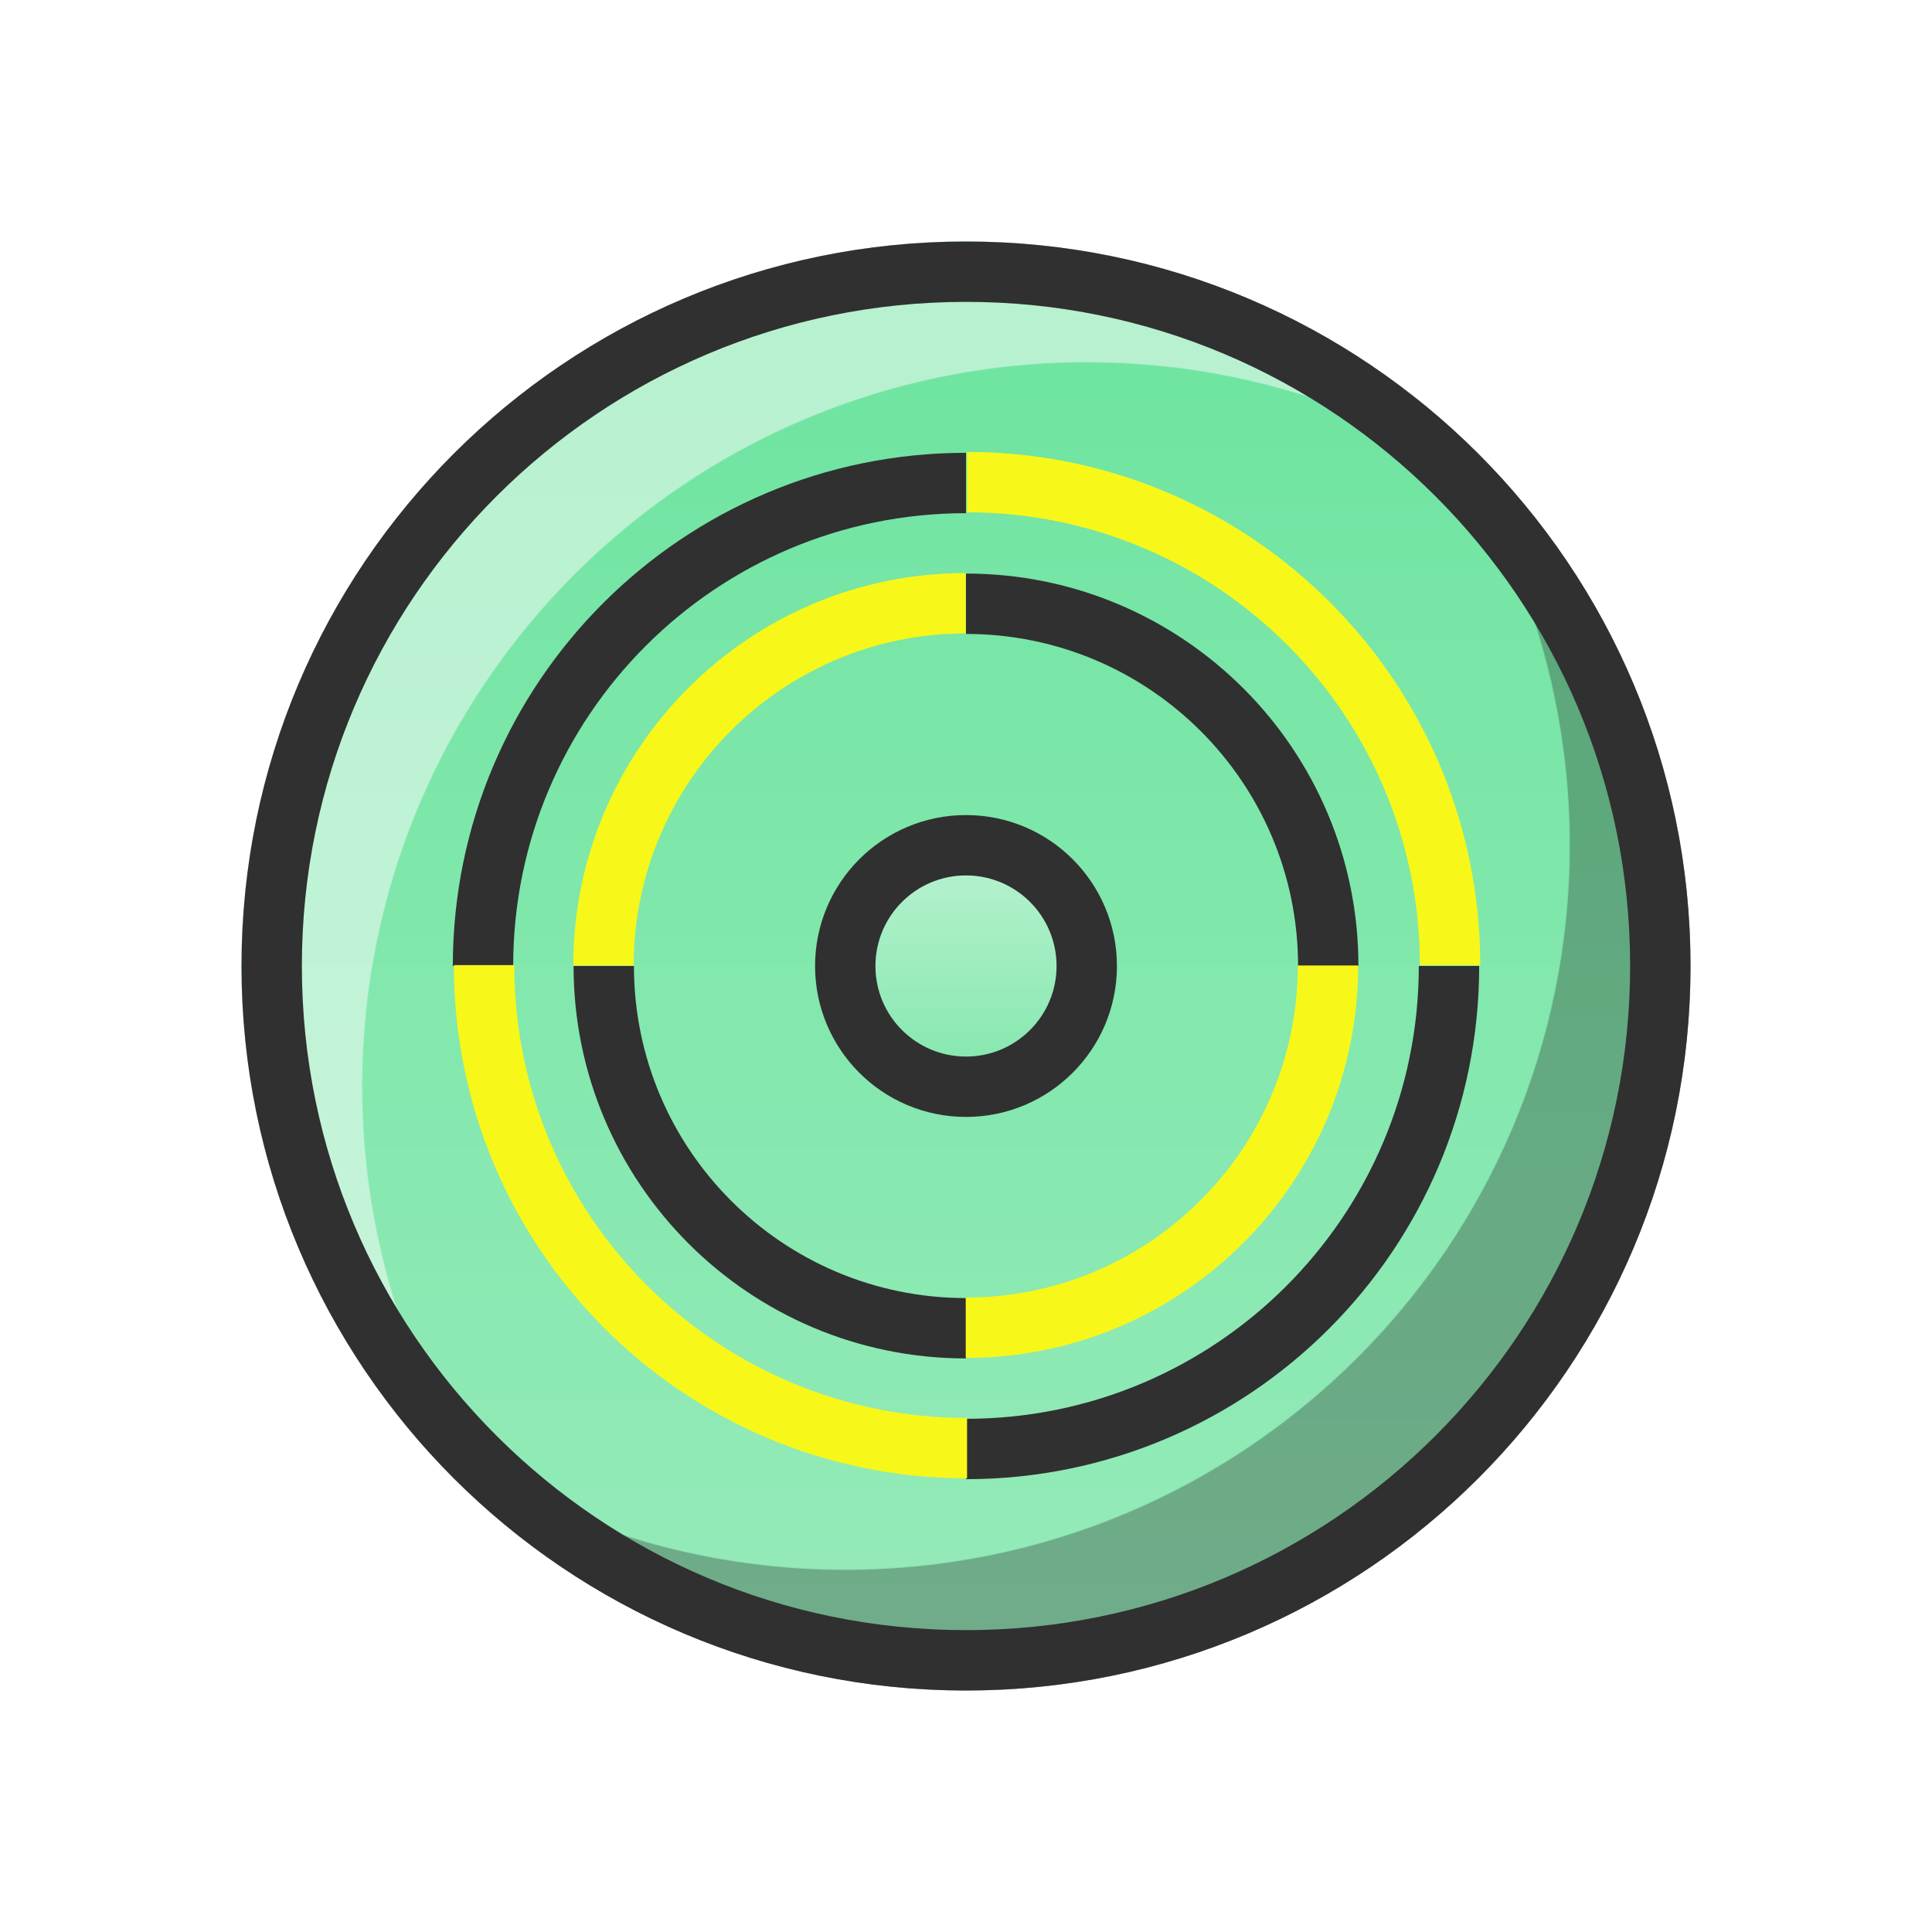
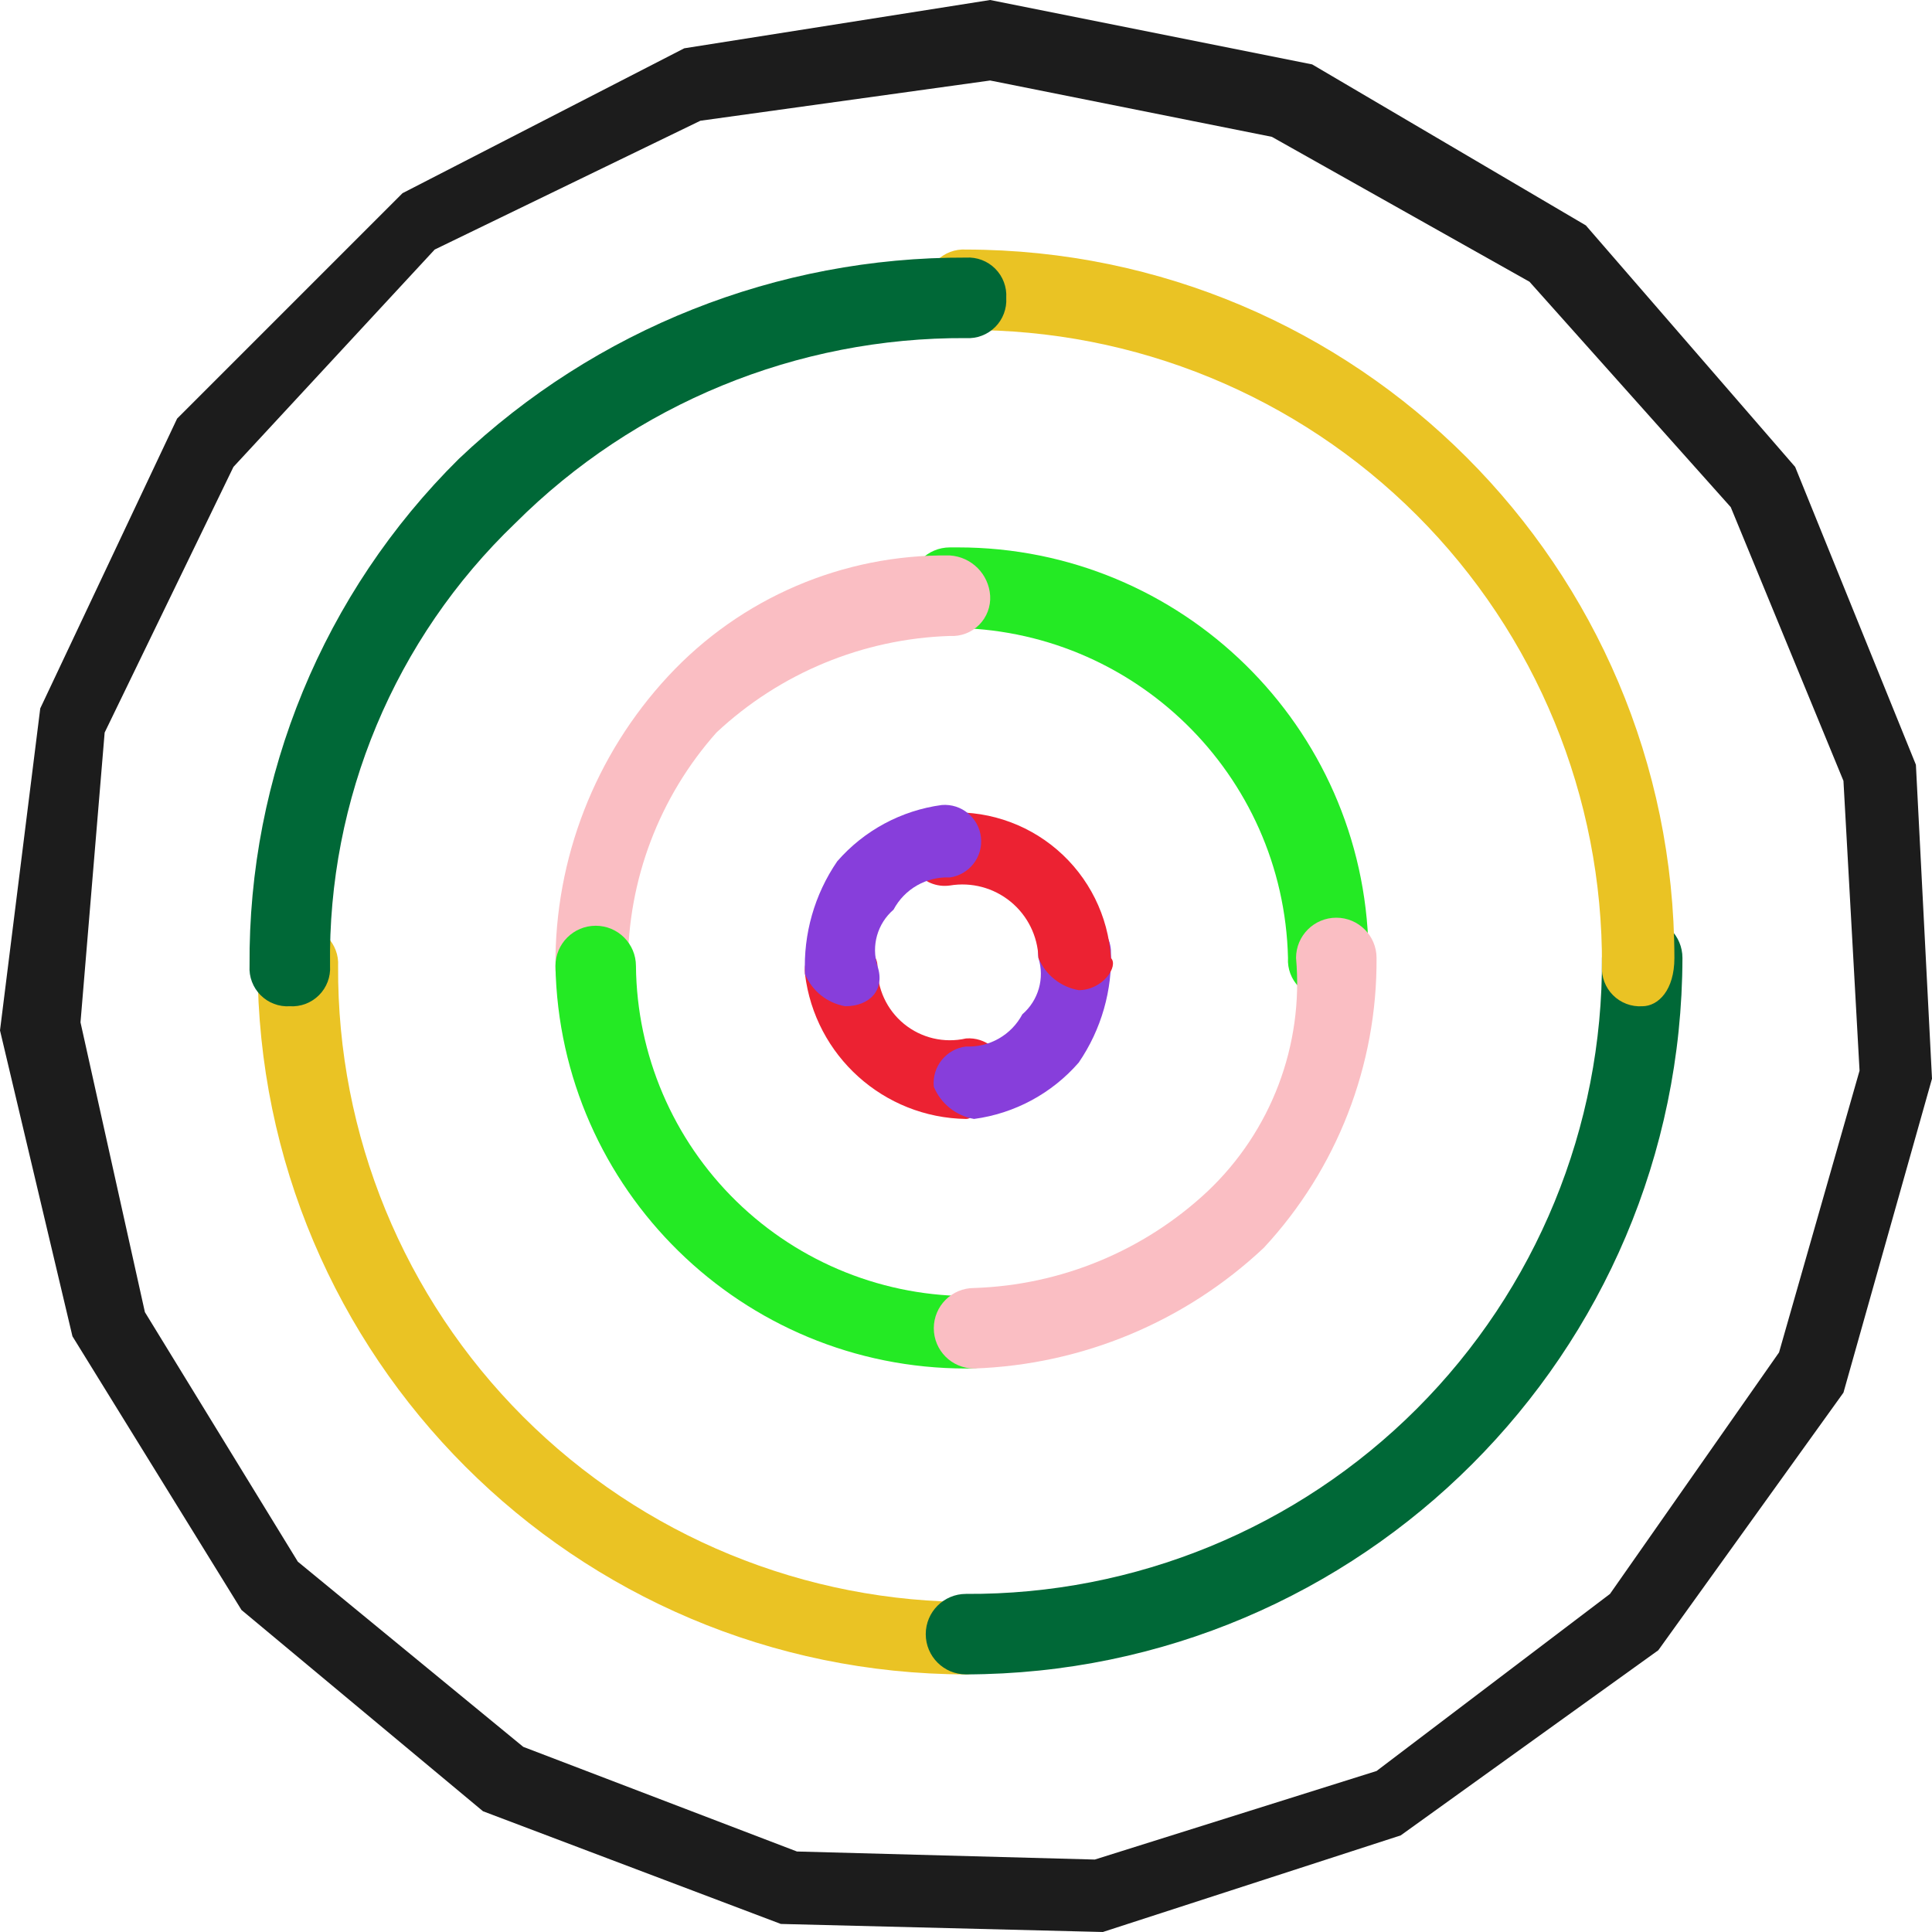
- <svg xmlns="http://www.w3.org/2000/svg" xmlns:xlink="http://www.w3.org/1999/xlink" width="16px" height="16px" viewBox="0 0 16 16" version="1.1">
-   <defs>
-     <linearGradient x1="50%" y1="0%" x2="50%" y2="97.634%" id="linearGradient-1">
-       <stop stop-color="#5CE094" offset="0%" />
-       <stop stop-color="#8AE9B2" offset="100%" />
-     </linearGradient>
-     <circle id="path-2" cx="8" cy="8" r="6" />
-     <filter x="-4.2%" y="-4.2%" width="108.3%" height="108.3%" filterUnits="objectBoundingBox" id="filter-3">
-       <feOffset dx="1" dy="1" in="SourceAlpha" result="shadowOffsetInner1" />
-       <feComposite in="shadowOffsetInner1" in2="SourceAlpha" operator="arithmetic" k2="-1" k3="1" result="shadowInnerInner1" />
-       <feColorMatrix values="0 0 0 0 1   0 0 0 0 1   0 0 0 0 1  0 0 0 0.5 0" type="matrix" in="shadowInnerInner1" result="shadowMatrixInner1" />
-       <feOffset dx="-1" dy="-1" in="SourceAlpha" result="shadowOffsetInner2" />
-       <feComposite in="shadowOffsetInner2" in2="SourceAlpha" operator="arithmetic" k2="-1" k3="1" result="shadowInnerInner2" />
-       <feColorMatrix values="0 0 0 0 0   0 0 0 0 0   0 0 0 0 0  0 0 0 0.3 0" type="matrix" in="shadowInnerInner2" result="shadowMatrixInner2" />
-       <feMerge>
-         <feMergeNode in="shadowMatrixInner1" />
-         <feMergeNode in="shadowMatrixInner2" />
-       </feMerge>
-     </filter>
-     <linearGradient x1="50%" y1="0%" x2="50%" y2="100%" id="linearGradient-4">
-       <stop stop-color="#B2F0CC" offset="0%" />
-       <stop stop-color="#73E5A3" offset="100%" />
-     </linearGradient>
-   </defs>
-   <g id="图标" stroke="none" stroke-width="1" fill="none" fill-rule="evenodd" opacity="0.9">
-     <g id="修改部分备份" transform="translate(-388, -122)">
-       <g id="等位图观测" transform="translate(388, 122)">
-         <g id="椭圆形">
-           <use fill="url(#linearGradient-1)" fill-rule="evenodd" xlink:href="#path-2" />
-           <use fill="black" fill-opacity="1" filter="url(#filter-3)" xlink:href="#path-2" />
-           <circle stroke="#1A1A1A" stroke-width="0.5" stroke-linejoin="square" cx="8" cy="8" r="5.75" />
-         </g>
-         <path d="M8,4 C5.791,4 4,5.791 4,8 M8,12 C10.209,12 12,10.209 12,8" id="形状" stroke="#1A1A1A" stroke-width="0.5" />
-         <path d="M8.009,3.992 C5.799,3.992 4.009,5.783 4.009,7.992 M8.009,11.992 C10.218,11.992 12.009,10.201 12.009,7.992" id="形状备份" stroke="#F6F700" stroke-width="0.5" transform="translate(8.008545, 7.99231) rotate(-270) translate(-8.008545, -7.99231) " />
-         <path d="M5,8 C5,9.657 6.343,11 8,11 M11,8 C11,6.343 9.657,5 8,5" id="形状" stroke="#1A1A1A" stroke-width="0.5" />
-         <path d="M4.998,7.995 C4.998,9.652 6.341,10.995 7.998,10.995 M10.998,7.995 C10.998,6.339 9.655,4.995 7.998,4.995" id="形状备份-2" stroke="#F6F700" stroke-width="0.5" transform="translate(7.998291, 7.995483) rotate(-90) translate(-7.998291, -7.995483) " />
-         <circle id="椭圆形" stroke="#1A1A1A" stroke-width="0.5" fill="url(#linearGradient-4)" cx="8" cy="8" r="1" />
-       </g>
+ <svg xmlns="http://www.w3.org/2000/svg" id="图层_1" data-name="图层 1" width="24px" height="24px" viewBox="0 0 24 24">
+   <g>
+     <path d="M13.7,24l-4-.1L6,22.5,3,20,.9,16.6,0,12.8l.5-4L2.2,5.2,5,2.4,8.5.6,12.3,0l4,.8,3.4,2,2.6,3,1.5,3.7.2,3.9-1.1,3.9-2.3,3.2-3.2,2.3ZM9.9,23l3.7.1L17.1,22,20,19.8l2.1-3,1-3.5-.2-3.6L21.5,6.3,19,3.5,15.8,1.7,12.3,1l-3.6.5L5.4,3.1,2.9,5.8,1.3,9.1,1,12.7l.8,3.6,1.9,3.1,2.8,2.3Z" style="fill: #1c1c1c" />
+     <g>
+       <path d="M12,20.8A8.813,8.813,0,0,1,3.2,12a.472.472,0,0,1,.5-.5.472.472,0,0,1,.5.5,7.853,7.853,0,0,0,7.9,7.9.472.472,0,0,1,.5.5A.675.675,0,0,1,12,20.8Z" style="fill: #eac324" />
+       <path d="M12,20.8a.5.5,0,1,1,0-1,7.853,7.853,0,0,0,7.9-7.9.5.5,0,1,1,1,0A8.919,8.919,0,0,1,12,20.8Z" style="fill: #006837" />
+       <path d="M20.4,12.5a.472.472,0,0,1-.5-.5A7.853,7.853,0,0,0,12,4.1a.472.472,0,0,1-.5-.5.472.472,0,0,1,.5-.5,8.813,8.813,0,0,1,8.8,8.8C20.8,12.3,20.6,12.5,20.4,12.5Z" style="fill: #eac324" />
+       <path d="M3.6,12.5a.472.472,0,0,1-.5-.5A8.767,8.767,0,0,1,5.7,5.7,9.1,9.1,0,0,1,12,3.2h0a.472.472,0,0,1,.5.5.472.472,0,0,1-.5.5h0A7.865,7.865,0,0,0,6.4,6.5,7.472,7.472,0,0,0,4.1,12,.472.472,0,0,1,3.6,12.5Z" style="fill: #006837" />
+     </g>
+     <g>
+       <path d="M16.5,12.4a.472.472,0,0,1-.5-.5,4.2,4.2,0,0,0-4.2-4.1.5.5,0,0,1,0-1h.1a5.1,5.1,0,0,1,5.1,5,.56.56,0,0,1-.5.6Z" style="fill: #24ea24" />
+       <path d="M7.4,12.5a.472.472,0,0,1-.5-.5A5.239,5.239,0,0,1,8.3,8.4a4.691,4.691,0,0,1,3.5-1.5.536.536,0,0,1,.5.5.472.472,0,0,1-.5.5A4.454,4.454,0,0,0,8.9,9.1,4.357,4.357,0,0,0,7.8,12a.4.4,0,0,1-.4.5Z" style="fill: #fabec3" />
+       <path d="M12,17a5.1,5.1,0,0,1-5.1-5,.5.5,0,0,1,1,0,4.14,4.14,0,0,0,4.2,4.1h.1a.472.472,0,0,1,.5.5c0,.3-.4.4-.7.4Z" style="fill: #24ea24" />
+       <path d="M12.1,17a.5.5,0,0,1,0-1A4.454,4.454,0,0,0,15,14.8a3.56,3.56,0,0,0,1.1-2.9.5.5,0,1,1,1,0,5.239,5.239,0,0,1-1.4,3.6A5.535,5.535,0,0,1,12.1,17Z" style="fill: #fabec3" />
+     </g>
+     <g>
+       <path d="M12,13.9a2.046,2.046,0,0,1-2-1.8.458.458,0,0,1,.4-.5c.2,0,.5.2.5.4a.9.9,0,0,0,1.1.9.453.453,0,0,1,.1.9A.1.1,0,0,1,12,13.9Z" style="fill: #ec2232" />
+       <path d="M12.1,13.9a.664.664,0,0,1-.5-.4A.458.458,0,0,1,12,13a.755.755,0,0,0,.7-.4.663.663,0,0,0,.2-.7.453.453,0,1,1,.9-.1,2.3,2.3,0,0,1-.4,1.4,2.091,2.091,0,0,1-1.3.7Z" style="fill: #873edb" />
+       <path d="M13.4,12.3a.664.664,0,0,1-.5-.4.945.945,0,0,0-1.1-.9.453.453,0,1,1-.1-.9,1.925,1.925,0,0,1,2.1,1.8c.1.1-.1.4-.4.4Z" style="fill: #ec2232" />
+       <path d="M10.5,12.5a.664.664,0,0,1-.5-.4,2.3,2.3,0,0,1,.4-1.4,2.091,2.091,0,0,1,1.3-.7.453.453,0,0,1,.1.9.755.755,0,0,0-.7.4.663.663,0,0,0-.2.7c.1.3-.1.5-.4.5Z" style="fill: #873edb" />
    </g>
  </g>
</svg>
